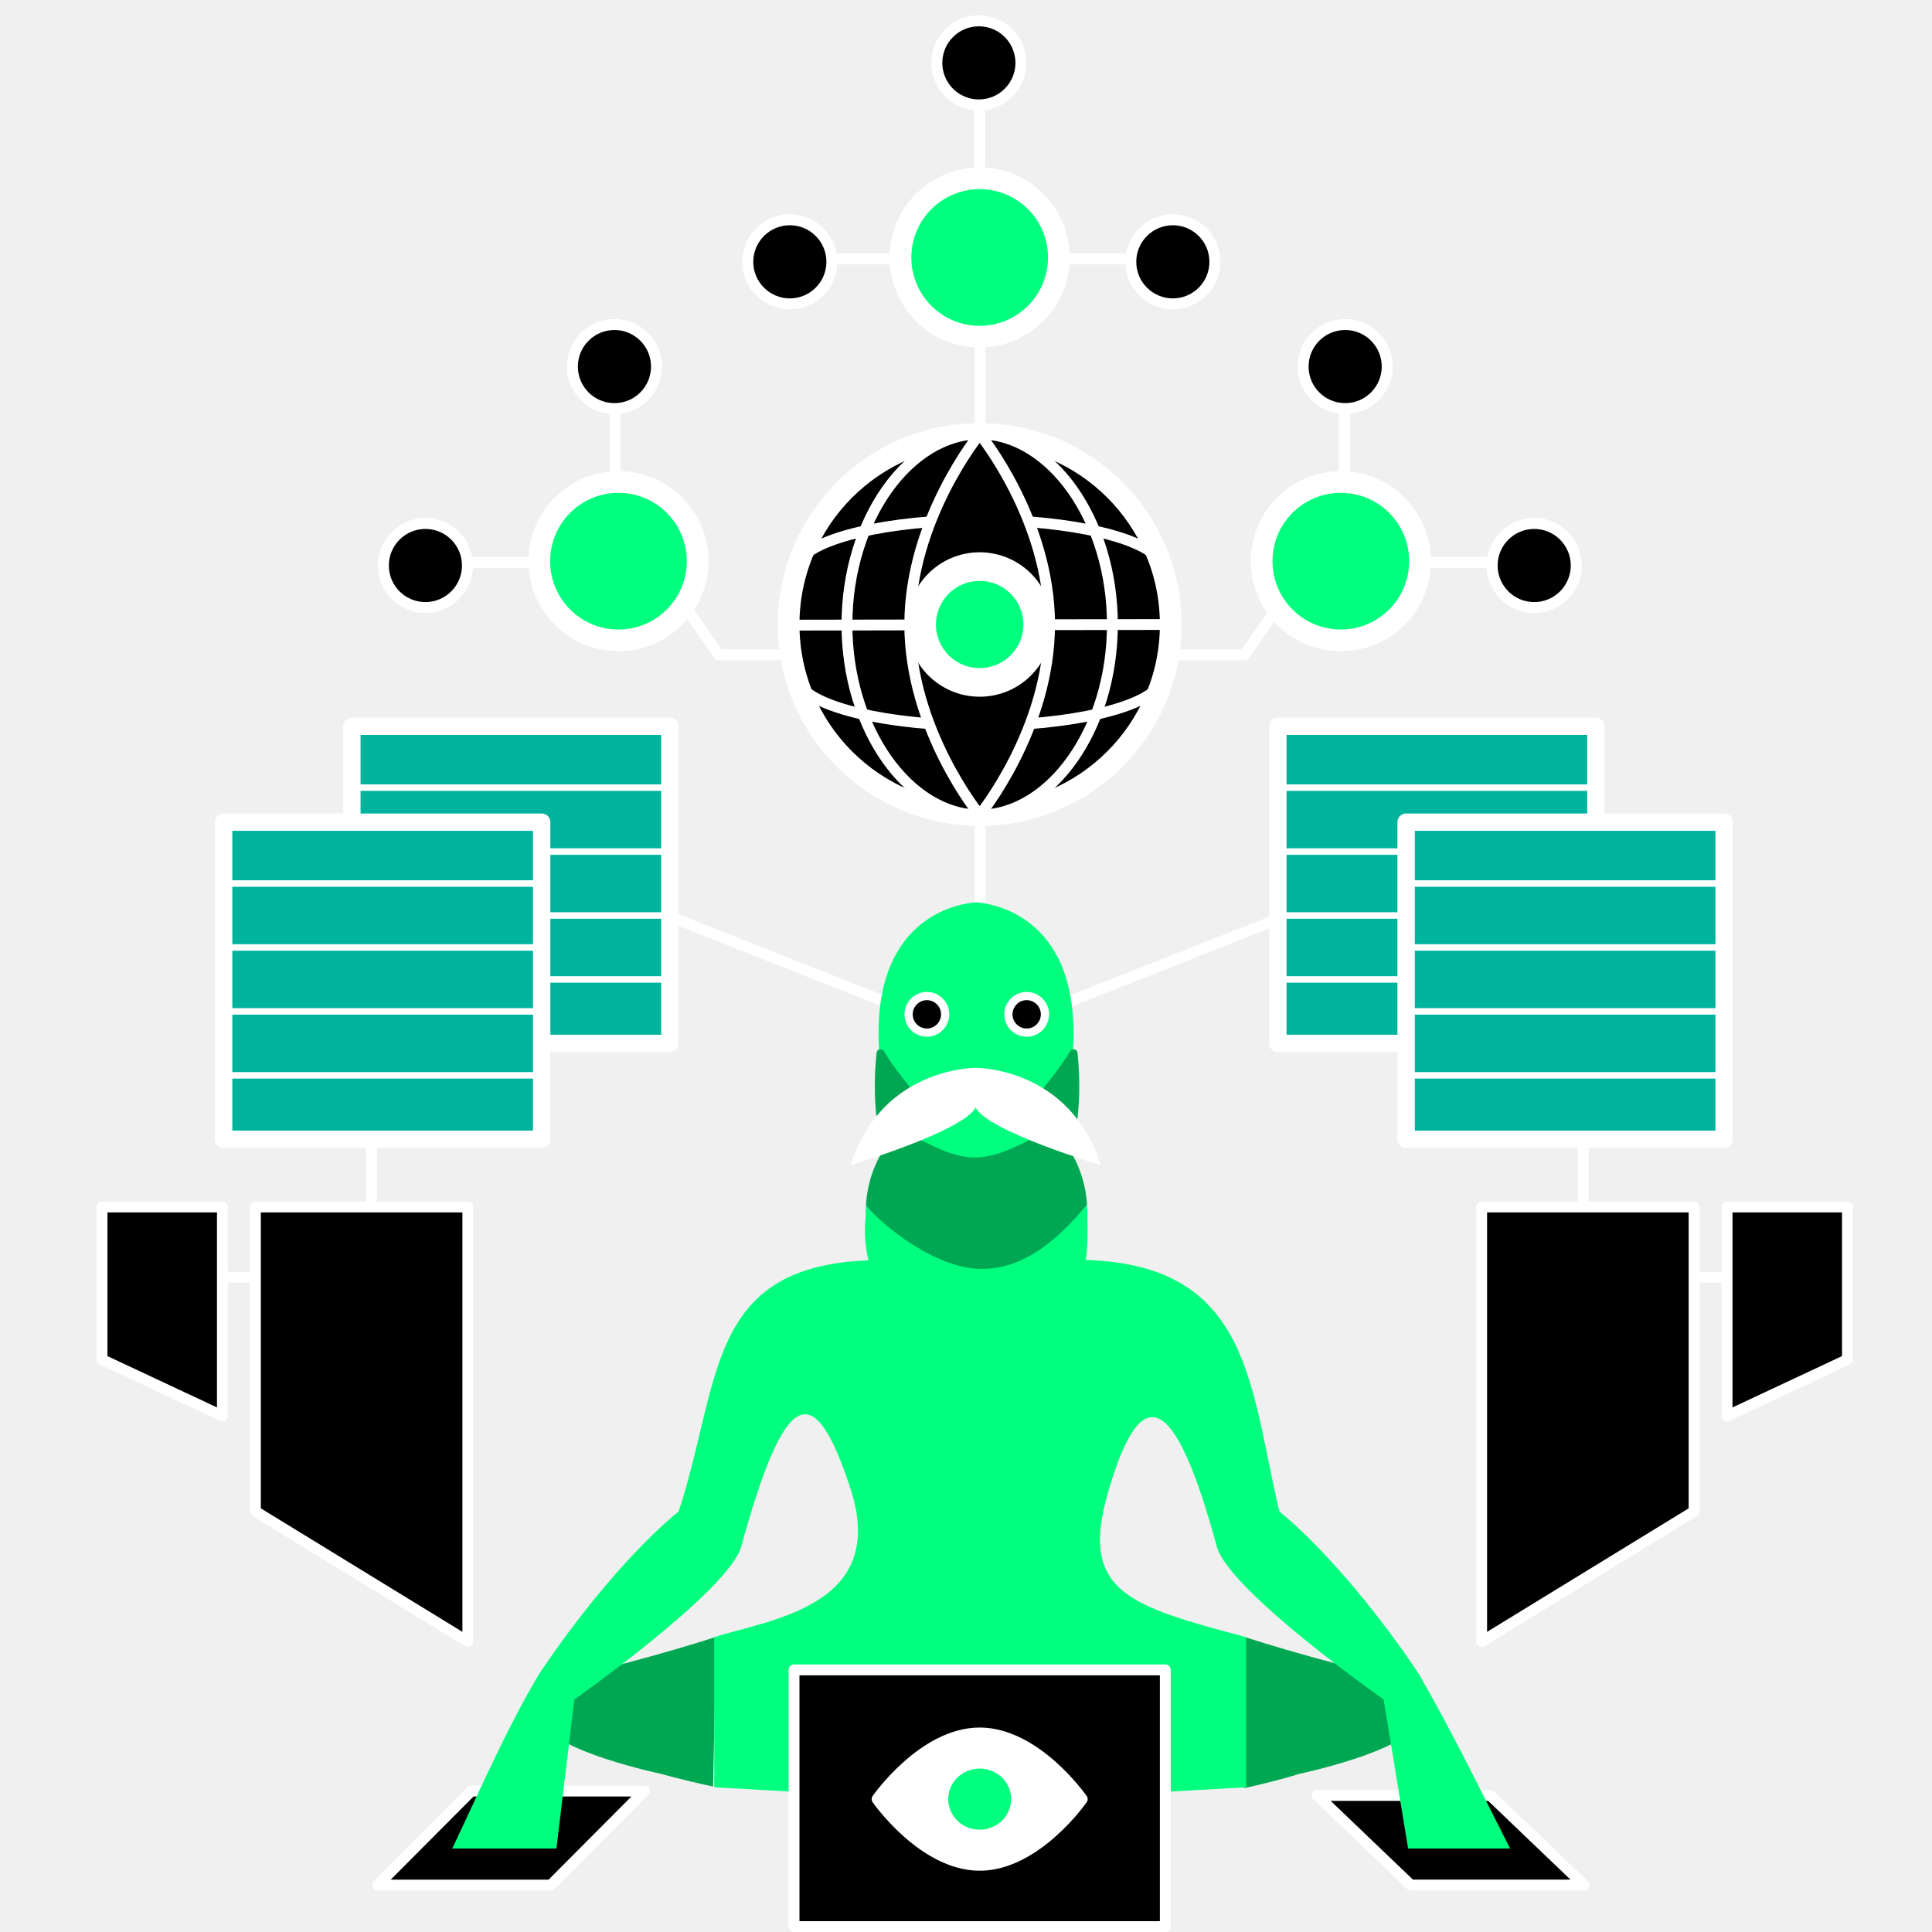
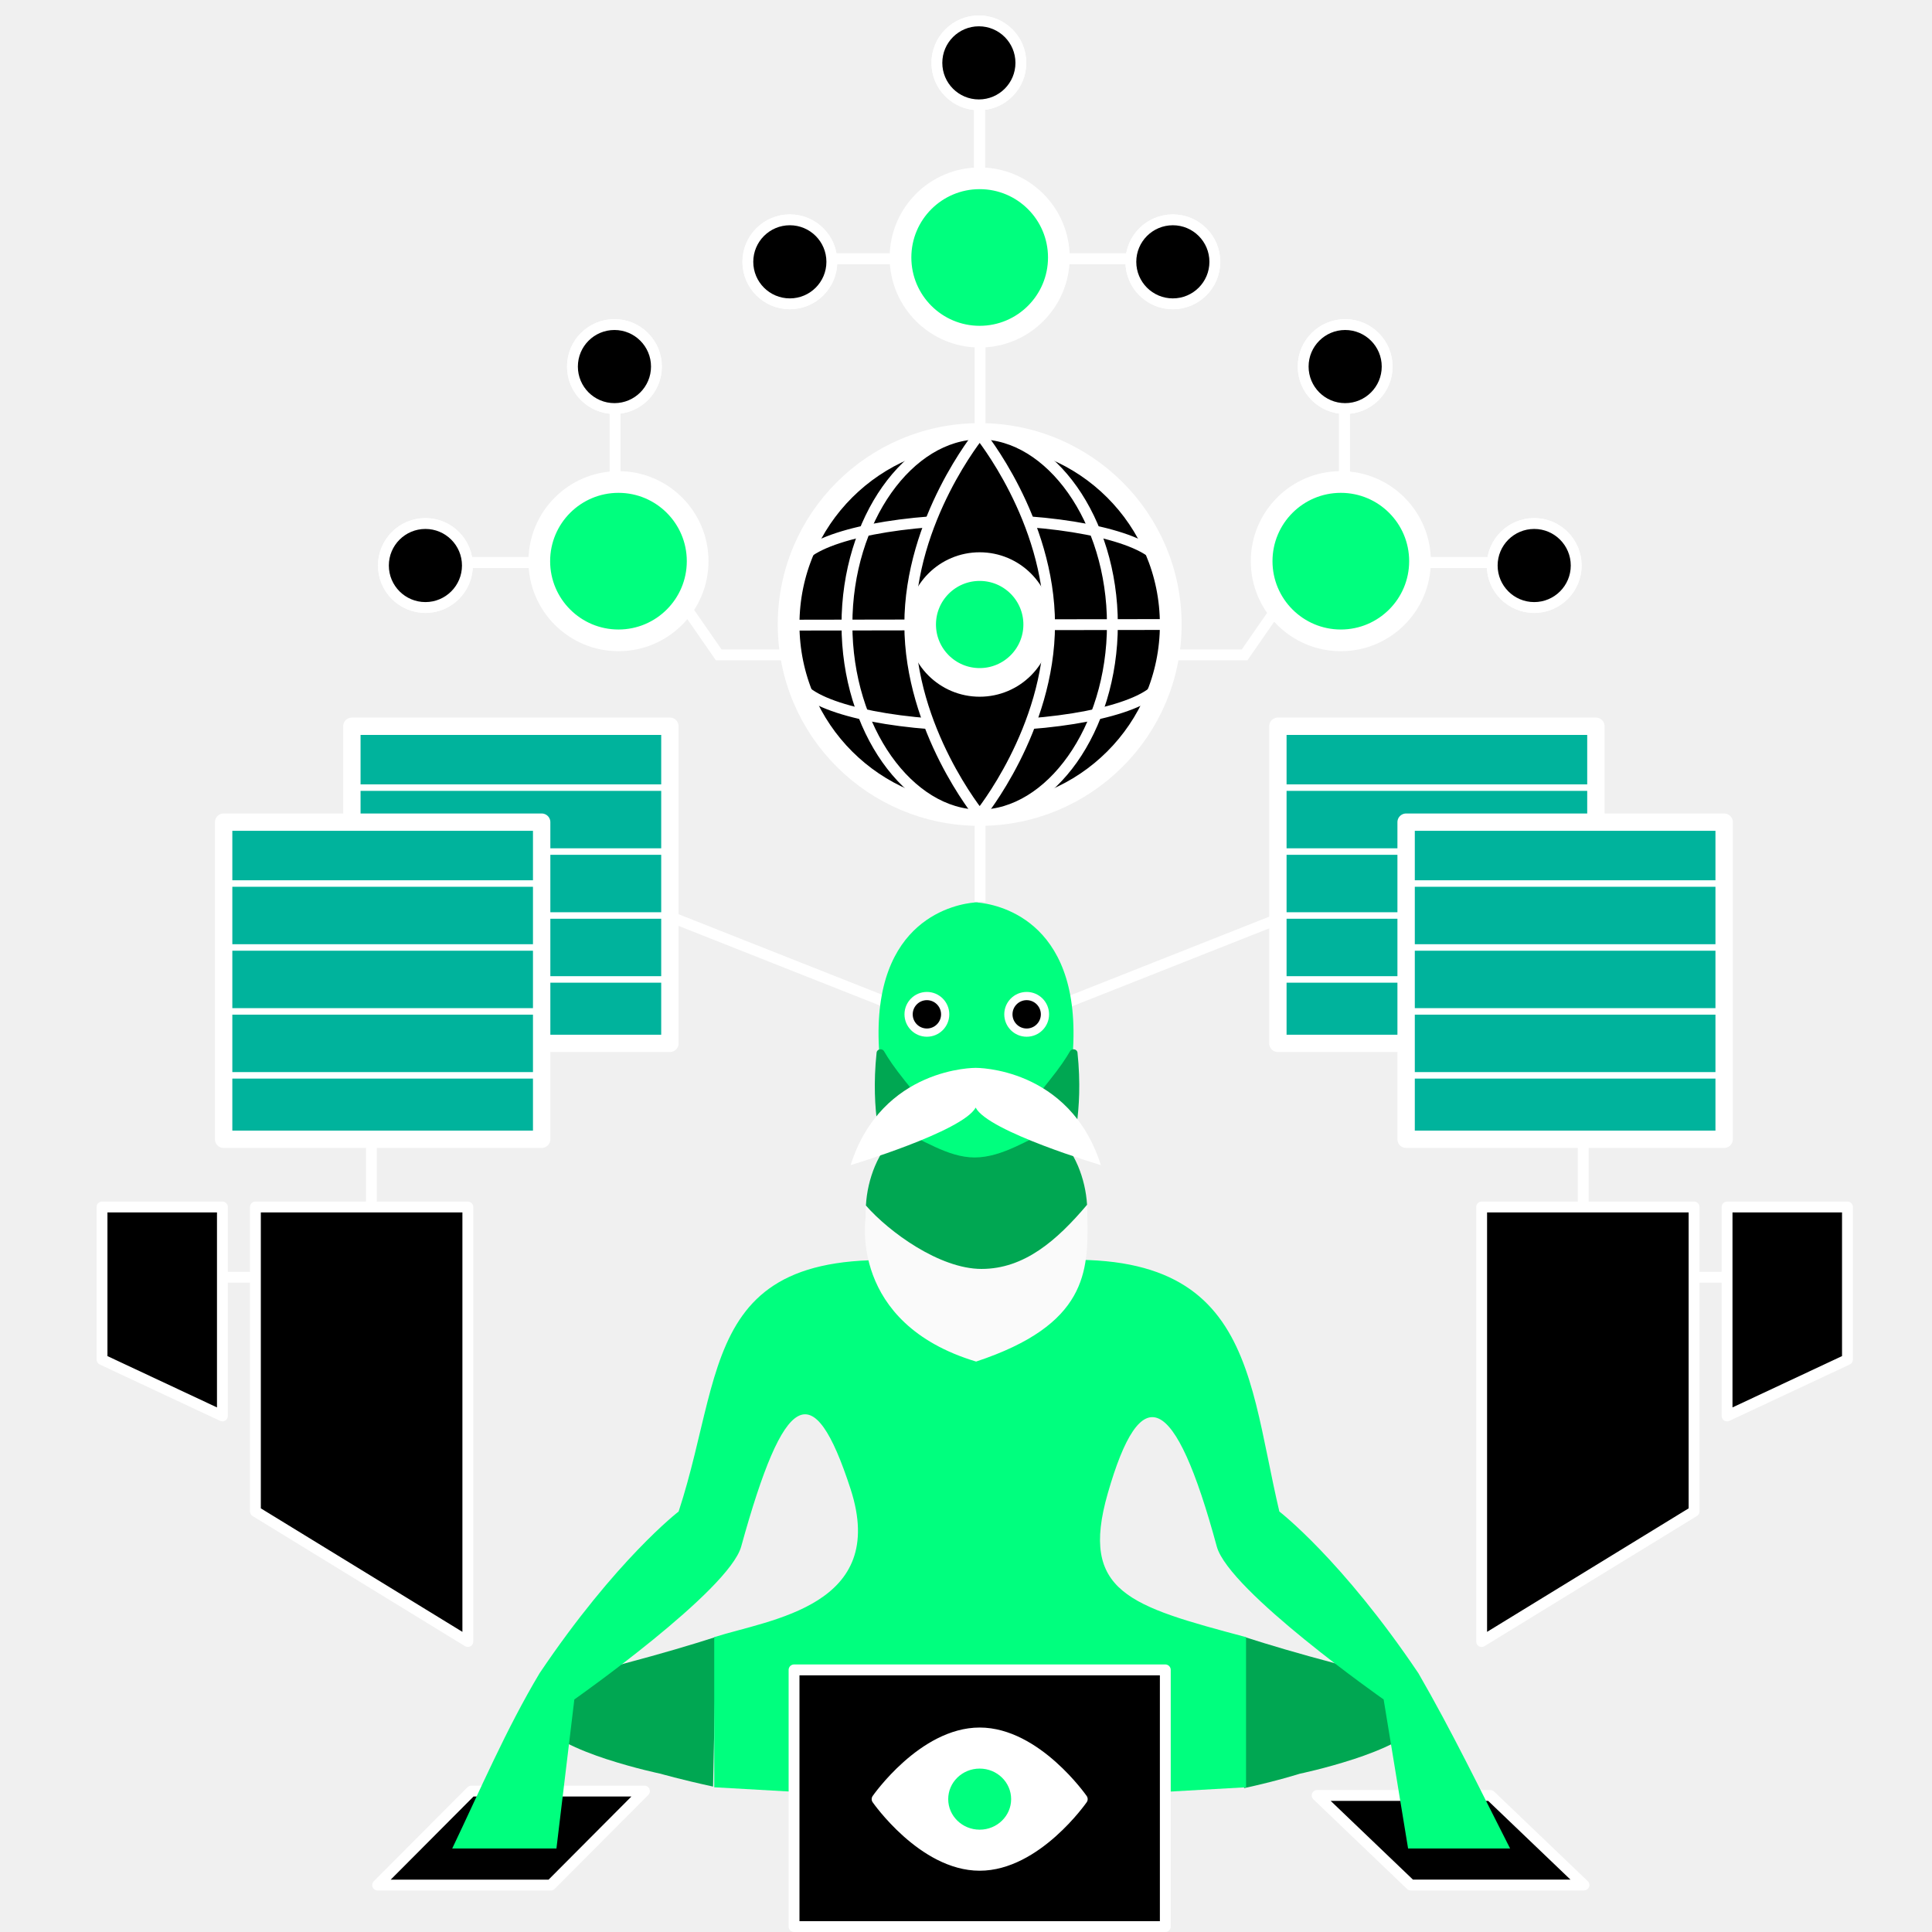
<svg xmlns="http://www.w3.org/2000/svg" width="250" height="250" viewBox="0 0 250 250" version="1.1" id="svg8">
  <defs id="defs2" />
  <g id="layer1" transform="translate(0,-1150.125)">
    <g id="g6116" transform="matrix(0.2790865,0,0,0.2790865,-333.1721,1099.725)">
      <g id="g6657" style="fill:#00ff7e;fill-opacity:1;stroke:#ffffff;stroke-opacity:1">
        <path style="fill:#00ff7e;fill-opacity:1;stroke:#ffffff;stroke-width:5.029;stroke-linecap:butt;stroke-linejoin:miter;stroke-miterlimit:4;stroke-dasharray:none;stroke-opacity:1" d="m 1685.529,646.579 101.52,-40.156" id="path5908" />
        <path id="path5910" d="M 1608.021,646.579 1506.501,606.423" style="fill:#00ff7e;fill-opacity:1;stroke:#ffffff;stroke-width:5.029;stroke-linecap:butt;stroke-linejoin:miter;stroke-miterlimit:4;stroke-dasharray:none;stroke-opacity:1" />
        <path style="fill:#00ff7e;fill-opacity:1;stroke:#ffffff;stroke-width:5.029;stroke-linecap:butt;stroke-linejoin:miter;stroke-miterlimit:4;stroke-dasharray:none;stroke-opacity:1" d="m 1817.181,362.969 v 44.203" id="path5912" />
        <path style="fill:#00ff7e;fill-opacity:1;stroke:#ffffff;stroke-width:5.029;stroke-linecap:butt;stroke-linejoin:miter;stroke-miterlimit:4;stroke-dasharray:none;stroke-opacity:1" d="m 1891.583,441.393 h -44.203" id="path5914" />
        <path id="path5916" d="m 1928.208,1054.592 -43.409,-41.539 h -80.302 l 43.408,41.539 z" style="opacity:1;vector-effect:none;fill:#000000;fill-opacity:1;stroke:#ffffff;stroke-width:5.029;stroke-linecap:round;stroke-linejoin:round;stroke-miterlimit:4;stroke-dasharray:none;stroke-dashoffset:0;stroke-opacity:1" />
        <path style="opacity:1;vector-effect:none;fill:#000000;fill-opacity:1;stroke:#ffffff;stroke-width:5.029;stroke-linecap:round;stroke-linejoin:round;stroke-miterlimit:4;stroke-dasharray:none;stroke-dashoffset:0;stroke-opacity:1" d="m 1368.886,1054.612 43.409,-43.572 h 80.302 l -43.409,43.572 z" id="path5918" />
        <g transform="matrix(0.5945677,0,0,0.5928937,1740.14,116.1094)" id="g5934" style="fill:#000000;fill-opacity:1;stroke:#ffffff;stroke-width:8.47;stroke-miterlimit:4;stroke-dasharray:none;stroke-opacity:1">
          <path style="opacity:1;vector-effect:none;fill:#000000;fill-opacity:1;stroke:#ffffff;stroke-width:16.94;stroke-linecap:round;stroke-linejoin:round;stroke-miterlimit:4;stroke-dasharray:none;stroke-dashoffset:0;stroke-opacity:1" d="M -5.926,597.126 A 149,149 0 0 1 -154.926,746.126 149,149 0 0 1 -303.926,597.126 149,149 0 0 1 -154.926,448.126 149,149 0 0 1 -5.926,597.126 Z" id="path5920" />
          <path id="path5924" d="m -51.426,597.126 c 0,82.29 -48.548,149 -103.5,149 -54.952,5e-5 -103.5,-66.71 -103.5,-149 0,-82.29 48.548,-149 103.5,-149 54.952,10e-5 103.5,66.71 103.5,149 z" style="opacity:1;vector-effect:none;fill:#000000;fill-opacity:1;stroke:#ffffff;stroke-width:8.47;stroke-linecap:round;stroke-linejoin:round;stroke-miterlimit:4;stroke-dasharray:none;stroke-dashoffset:0;stroke-opacity:1" />
          <path id="path5922" d="m -295.699,643.677 c 10.313,18.402 69.832,32.504 140.772,32.504 m 0,0 c 70.94,-10e-6 130.462,-14.102 140.774,-32.504" style="opacity:1;vector-effect:none;fill:none;fill-opacity:1;stroke:#ffffff;stroke-width:8.47;stroke-linecap:round;stroke-linejoin:round;stroke-miterlimit:4;stroke-dasharray:none;stroke-dashoffset:0;stroke-opacity:1" />
          <path id="path5926" d="M -303.865,597.633 -6.025,597.126" style="fill:#000000;fill-opacity:1;stroke:#ffffff;stroke-width:8.47;stroke-linecap:butt;stroke-linejoin:miter;stroke-miterlimit:4;stroke-dasharray:none;stroke-opacity:1" />
          <path style="opacity:1;vector-effect:none;fill:none;fill-opacity:1;stroke:#ffffff;stroke-width:8.47;stroke-linecap:round;stroke-linejoin:round;stroke-miterlimit:4;stroke-dasharray:none;stroke-dashoffset:0;stroke-opacity:1" d="m -14.152,547.885 c -10.313,-18.402 -69.832,-32.504 -140.772,-32.504 m 0,0 c -70.94,1e-5 -130.462,14.102 -140.774,32.504" id="path5928" />
          <path style="opacity:1;vector-effect:none;fill:#000000;fill-opacity:1;stroke:#ffffff;stroke-width:8.47;stroke-linecap:round;stroke-linejoin:round;stroke-miterlimit:4;stroke-dasharray:none;stroke-dashoffset:0;stroke-opacity:1" d="m -100.426,597.126 c 0,82.29 -54.5,149 -54.5,149 0,0 -54.5,-66.71 -54.5,-149 0,-82.29 54.5,-149 54.5,-149 0,0 54.5,66.71 54.5,149 z" id="path5930" />
          <path id="path5932" d="m -109.647,597.126 a 45.279,45.278 0 0 1 -45.279,45.278 45.279,45.278 0 0 1 -45.279,-45.278 45.279,45.278 0 0 1 45.279,-45.278 45.279,45.278 0 0 1 45.279,45.278 z" style="opacity:1;vector-effect:none;fill:#00ff7e;fill-opacity:1;stroke:#ffffff;stroke-width:22.394;stroke-linecap:round;stroke-linejoin:round;stroke-miterlimit:4;stroke-dasharray:none;stroke-dashoffset:0;stroke-opacity:1" />
        </g>
        <g id="g5960" transform="matrix(0.5945677,0,0,0.5928937,656.017,427.7141)" style="fill:#00b39c;fill-opacity:1;stroke:#ffffff;stroke-width:8.47;stroke-miterlimit:4;stroke-dasharray:none;stroke-opacity:1">
          <g id="g5946" style="fill:#00b39c;fill-opacity:1;stroke:#ffffff;stroke-width:5.082;stroke-miterlimit:4;stroke-dasharray:none;stroke-opacity:1">
            <rect style="opacity:1;vector-effect:none;fill:#00b39c;fill-opacity:1;stroke:#ffffff;stroke-width:13.552;stroke-linecap:round;stroke-linejoin:round;stroke-miterlimit:4;stroke-dasharray:none;stroke-dashoffset:0;stroke-opacity:1" id="rect5936" width="248" height="248" x="1901" y="151.125" />
            <path style="fill:#00b39c;fill-opacity:1;stroke:#ffffff;stroke-width:5.082;stroke-linecap:butt;stroke-linejoin:miter;stroke-miterlimit:4;stroke-dasharray:none;stroke-opacity:1" d="m 1901,299.125 h 248" id="path5938" />
            <path id="path5940" d="m 1901,349.125 h 248" style="fill:#00b39c;fill-opacity:1;stroke:#ffffff;stroke-width:5.082;stroke-linecap:butt;stroke-linejoin:miter;stroke-miterlimit:4;stroke-dasharray:none;stroke-opacity:1" />
            <path id="path5942" d="m 1901,249.125 h 248" style="fill:#00b39c;fill-opacity:1;stroke:#ffffff;stroke-width:5.082;stroke-linecap:butt;stroke-linejoin:miter;stroke-miterlimit:4;stroke-dasharray:none;stroke-opacity:1" />
            <path style="fill:#00b39c;fill-opacity:1;stroke:#ffffff;stroke-width:5.082;stroke-linecap:butt;stroke-linejoin:miter;stroke-miterlimit:4;stroke-dasharray:none;stroke-opacity:1" d="m 1901,199.125 h 248" id="path5944" />
          </g>
          <g transform="translate(100,75)" id="g5958" style="fill:#00b39c;fill-opacity:1;stroke:#ffffff;stroke-width:5.082;stroke-miterlimit:4;stroke-dasharray:none;stroke-opacity:1">
            <rect y="151.125" x="1901" height="248" width="248" id="rect5948" style="opacity:1;vector-effect:none;fill:#00b39c;fill-opacity:1;stroke:#ffffff;stroke-width:13.552;stroke-linecap:round;stroke-linejoin:round;stroke-miterlimit:4;stroke-dasharray:none;stroke-dashoffset:0;stroke-opacity:1" />
            <path id="path5950" d="m 1901,299.125 h 248" style="fill:#00b39c;fill-opacity:1;stroke:#ffffff;stroke-width:5.082;stroke-linecap:butt;stroke-linejoin:miter;stroke-miterlimit:4;stroke-dasharray:none;stroke-opacity:1" />
            <path style="fill:#00b39c;fill-opacity:1;stroke:#ffffff;stroke-width:5.082;stroke-linecap:butt;stroke-linejoin:miter;stroke-miterlimit:4;stroke-dasharray:none;stroke-opacity:1" d="m 1901,349.125 h 248" id="path5952" />
            <path style="fill:#00b39c;fill-opacity:1;stroke:#ffffff;stroke-width:5.082;stroke-linecap:butt;stroke-linejoin:miter;stroke-miterlimit:4;stroke-dasharray:none;stroke-opacity:1" d="m 1901,249.125 h 248" id="path5954" />
            <path id="path5956" d="m 1901,199.125 h 248" style="fill:#00b39c;fill-opacity:1;stroke:#ffffff;stroke-width:5.082;stroke-linecap:butt;stroke-linejoin:miter;stroke-miterlimit:4;stroke-dasharray:none;stroke-opacity:1" />
          </g>
        </g>
        <g style="fill:#00ff7e;fill-opacity:1;stroke:none;stroke-width:9.36;stroke-miterlimit:4;stroke-dasharray:none;stroke-opacity:1" transform="matrix(0.537289,0,0,0.537289,1145.447,580.9688)" id="g5992">
          <path style="fill:#00ff7e;fill-opacity:1;stroke:none;stroke-width:9.36;stroke-miterlimit:4;stroke-dasharray:none;stroke-opacity:1" class="cls-1" d="m 960.5,80.62 v -0.15 c 0,0 -0.45,0 -1.25,0.05 -0.8,0.05 -1.25,-0.05 -1.25,-0.05 v 0.15 c -14.65,1.24 -88.81,13.11 -82.5,126 0,0 2,61.18 15,84.7 11.37,20.57 56.37,31.07 67.5,33.39 v 0.5 0 a 8.35,8.35 0 0 1 2.5,0 v 0 -0.5 c 11.13,-2.31 56.13,-12.81 67.5,-33.39 13,-23.53 15,-84.7 15,-84.7 6.31,-112.89 -67.85,-124.76 -82.5,-126 z" transform="translate(-27,-47)" id="path5962" />
          <path style="fill:#00a752;fill-opacity:1;stroke:none;stroke-width:9.36;stroke-miterlimit:4;stroke-dasharray:none;stroke-opacity:1" class="cls-2" d="m 873.44,210.2 c 0.33,-3.17 4.84,-4 6.44,-1.22 3.31,5.8 8.85,14.14 18.12,25.67 20.63,25.64 19.57,24.63 -19,60.35 0,0 -11.07,-32.5 -5.56,-84.8 z" transform="translate(-27,-47)" id="path5964" />
          <path style="fill:#00a752;fill-opacity:1;stroke:none;stroke-width:9.36;stroke-miterlimit:4;stroke-dasharray:none;stroke-opacity:1" class="cls-2" d="m 1046.81,210.2 c -0.33,-3.17 -4.84,-4 -6.44,-1.22 -3.31,5.8 -8.85,14.14 -18.12,25.67 -20.63,25.64 -19.57,24.63 19,60.35 0,0 11.07,-32.5 5.56,-84.8 z" transform="translate(-27,-47)" id="path5966" />
          <path style="fill:#00a752;fill-opacity:1;stroke:none;stroke-width:5;stroke-miterlimit:4;stroke-dasharray:none;stroke-opacity:1" d="m 1366.027,1036.428 c -11.528,3.718 -25.257,7.763 -41.609,12.111 -3.07,0.819 -5.938,1.633 -8.605,2.445 v 0.022 c -57.064,17.356 -26.294,33.324 0,41.914 v -0.016 c 12.821,4.188 24.572,6.629 24.572,6.629 0,0 8.92,2.593 24.214,5.926 z" transform="matrix(1.871939,0,0,1.871939,-1849.12,-1272.8)" id="path5968" />
          <path style="fill:#00a752;fill-opacity:1;stroke:none;stroke-width:5;stroke-miterlimit:4;stroke-dasharray:none;stroke-opacity:1" d="m 1609.406,1036.428 v 69.746 c 15.294,-3.333 25.643,-6.641 25.643,-6.641 0,0 11.751,-2.441 24.572,-6.629 v 0.016 c 26.294,-8.59 57.059,-24.558 0,-41.914 v -0.022 c -2.667,-0.812 -5.536,-1.626 -8.605,-2.445 -16.352,-4.348 -30.081,-8.393 -41.609,-12.111 z" transform="matrix(1.871939,0,0,1.871939,-1849.12,-1272.8)" id="path5970" />
          <path style="fill:#00ff7e;fill-opacity:1;stroke:none;stroke-width:5;stroke-miterlimit:4;stroke-dasharray:none;stroke-opacity:1" d="m 1521.045,970.602 c 0,0 -28.846,22.163 -64.103,74.553 -15.444,25.853 -27.305,53.651 -40.273,80.793 h 48.049 l 8.25,-68.709 c 0,0 71.29,-50.103 76.926,-70.516 19.815,-71.769 33.198,-79.568 50.434,-26.443 17.488,53.904 -36.98,60.011 -62.869,68.231 v 69.211 l 121.443,6.881 c 5e-4,0 0.02,0.127 0.02,0.127 l 1.119,-0.062 1.119,0.062 c 0,0 0.019,-0.124 0.019,-0.127 l 121.443,-6.881 v -69.211 c -53.703,-14.355 -76.805,-20.668 -63.756,-66.234 15.232,-53.188 30.902,-46.875 50.262,24.447 5.548,20.437 76.926,70.516 76.926,70.516 l 11.269,68.709 h 47.029 c -13.792,-27.108 -27.046,-54.464 -42.273,-80.793 -35.258,-52.39 -64.105,-74.553 -64.105,-74.553 -16.153,-68.456 -12.59,-133.4 -137.645,-111.826 -130.568,-20.802 -115.967,40.811 -139.283,111.826 z m 261.576,127.119 v 0.09 z m -245.164,0 v 0 0.09 z" transform="matrix(1.871939,0,0,1.871939,-2171.697,-1257.726)" id="path5972" />
          <g style="fill:#00ff7e;fill-opacity:1;stroke:none;stroke-width:9.36;stroke-miterlimit:4;stroke-dasharray:none;stroke-opacity:1" id="g5978">
-             <path style="fill:#00ff7e;fill-opacity:1;stroke:none;stroke-width:9.36;stroke-miterlimit:4;stroke-dasharray:none;stroke-opacity:1" class="cls-6" d="m 1055.06,341.48 c -26.06,30.84 -60.21,39.33 -97.06,39.33 -36.23,0 -74,-16 -93.78,-38.7 -0.21,3.37 -0.3,6.82 -0.22,10.41 0,0 -14.93,91.08 95.32,124.26 95.828,-31.722 96.924,-77.653 96,-124.25 0.08,-3.82 -0.02,-7.53 -0.26,-11.05 z" transform="translate(-27,-47)" id="path5974" />
+             <path style="fill:#fafafa;fill-opacity:1;stroke:none;stroke-width:9.36;stroke-miterlimit:4;stroke-dasharray:none;stroke-opacity:1" class="cls-6" d="m 1055.06,341.48 c -26.06,30.84 -60.21,39.33 -97.06,39.33 -36.23,0 -74,-16 -93.78,-38.7 -0.21,3.37 -0.3,6.82 -0.22,10.41 0,0 -14.93,91.08 95.32,124.26 95.828,-31.722 96.924,-77.653 96,-124.25 0.08,-3.82 -0.02,-7.53 -0.26,-11.05 z" transform="translate(-27,-47)" id="path5974" />
            <path style="fill:#00a752;fill-opacity:1;stroke:none;stroke-width:5;stroke-miterlimit:4;stroke-dasharray:none;stroke-opacity:1" d="m 1521.23,802.381 a 103.283,103.283 0 0 1 -70.858,0.486 52.886,52.886 0 0 0 -11.16,16.594 55.167,55.167 0 0 0 -4.15,18.125 c 10.561,12.11 33.945,29.236 53.299,29.236 19.686,0 34.723,-13.097 48.645,-29.572 a 55.023,55.023 0 0 0 -4.172,-17.887 53.073,53.073 0 0 0 -11.604,-16.982 z" transform="matrix(1.871939,0,0,1.871939,-1849.12,-1272.8)" id="path5976" />
          </g>
          <path style="fill:#00ff7e;fill-opacity:1;stroke:none;stroke-width:9.36;stroke-miterlimit:4;stroke-dasharray:none;stroke-opacity:1" class="cls-7" d="M 709,216.73" transform="translate(-27,-47)" id="path5980" />
          <g style="fill:#00ff7e;fill-opacity:1;stroke:none;stroke-width:9.36;stroke-miterlimit:4;stroke-dasharray:none;stroke-opacity:1" id="g5984">
            <path style="fill:#00ff7e;fill-opacity:1;stroke:none;stroke-width:9.36;stroke-miterlimit:4;stroke-dasharray:none;stroke-opacity:1" class="cls-8" d="m 959.69,240.85 h -0.05 c -1.42,0.29 -39.11,8.17 -66.75,36.27 19.48,7.2 41.62,23.54 65.11,23.54 24.47,0 47.47,-16.68 67.53,-24.45 C 998,248.85 961.09,241.13 959.69,240.85 Z" transform="translate(-27,-47)" id="path5982" />
          </g>
          <path style="fill:#ffffff;fill-opacity:1;stroke:none;stroke-width:5;stroke-miterlimit:4;stroke-dasharray:none;stroke-opacity:1" d="m 1658.012,766.08 c 0,0 -43.27,-0.502 -57.693,44.836 0,0 51.61,-15.466 57.66,-26.516 5.677,11.075 57.727,26.516 57.727,26.516 -14.424,-45.338 -57.693,-44.836 -57.693,-44.836 z" transform="matrix(1.871939,0,0,1.871939,-2171.697,-1257.726)" id="path5986" />
          <circle style="opacity:1;vector-effect:none;fill:#000000;fill-opacity:1;stroke:#ffffff;stroke-width:7.1;stroke-linecap:round;stroke-linejoin:round;stroke-miterlimit:4;stroke-dasharray:none;stroke-dashoffset:0;stroke-opacity:1" id="circle5988" cx="975.95" cy="130.137" r="15.779" />
          <circle r="15.779" cy="130.137" cx="889.843" id="circle6678" style="opacity:1;vector-effect:none;fill:#000000;fill-opacity:1;stroke:#ffffff;stroke-width:7.1;stroke-linecap:round;stroke-linejoin:round;stroke-miterlimit:4;stroke-dasharray:none;stroke-dashoffset:0;stroke-opacity:1" />
        </g>
        <path style="fill:#00ff7e;fill-opacity:1;stroke:#ffffff;stroke-width:5.029;stroke-linecap:butt;stroke-linejoin:miter;stroke-miterlimit:4;stroke-dasharray:none;stroke-opacity:1" d="M 1648.212,598.699 V 557.37" id="path5996" />
        <path id="path5998" d="m 1648.212,336.819 v 44.203" style="fill:#00ff7e;fill-opacity:1;stroke:#ffffff;stroke-width:5.029;stroke-linecap:butt;stroke-linejoin:miter;stroke-miterlimit:4;stroke-dasharray:none;stroke-opacity:1" />
        <path id="path6000" d="m 1561.33,484.222 h -34.303 l -14.936,-21.543" style="fill:none;fill-opacity:1;stroke:#ffffff;stroke-width:5.029;stroke-linecap:butt;stroke-linejoin:miter;stroke-miterlimit:4;stroke-dasharray:none;stroke-opacity:1" />
        <g transform="matrix(1.005772,0,0,1.005772,-9.499691,-12.95481)" id="g6512" style="fill:#00ff7e;fill-opacity:1;stroke:#ffffff;stroke-opacity:1">
          <rect y="962.237" x="1562.442" height="118.336" width="171.143" id="rect5994" style="opacity:1;vector-effect:none;fill:#000000;fill-opacity:1;stroke:#ffffff;stroke-width:5;stroke-linecap:round;stroke-linejoin:round;stroke-miterlimit:4;stroke-dasharray:none;stroke-dashoffset:0;stroke-opacity:1" />
          <path id="path6002" d="m 1648.012,1052.323 c -26.117,0 -47.29,-30.503 -47.29,-30.503 0,0 21.172,-30.504 47.29,-30.504 26.117,0 47.29,30.504 47.29,30.504 0,0 -21.172,30.503 -47.29,30.503 z" style="opacity:1;vector-effect:none;fill:#ffffff;fill-opacity:1;stroke:#ffffff;stroke-width:5;stroke-linecap:round;stroke-linejoin:round;stroke-miterlimit:4;stroke-dasharray:none;stroke-dashoffset:0;stroke-opacity:1" />
          <path style="opacity:1;vector-effect:none;fill:#00ff7e;fill-opacity:1;stroke:#ffffff;stroke-width:7.343;stroke-linecap:round;stroke-linejoin:round;stroke-miterlimit:4;stroke-dasharray:none;stroke-dashoffset:0;stroke-opacity:1" d="m 1648.012,1039.57 a 18.174,17.751 0 0 1 -18.174,-17.75 18.174,17.751 0 0 1 18.174,-17.751 18.174,17.751 0 0 1 18.174,17.751 18.174,17.751 0 0 1 -18.174,17.75 z" id="path6004" />
        </g>
        <g transform="matrix(1.005772,0,0,1.005772,-9.499691,5.657892)" id="g6016" style="fill:#000000;fill-opacity:1;stroke:#ffffff;stroke-width:5;stroke-miterlimit:4;stroke-dasharray:none;stroke-opacity:1">
          <path id="path6006" d="m 2048.053,730.348 h -55.495 v 96.321 l 55.495,-26 z" style="opacity:1;vector-effect:none;fill:#000000;fill-opacity:1;stroke:#ffffff;stroke-width:5;stroke-linecap:round;stroke-linejoin:round;stroke-miterlimit:4;stroke-dasharray:none;stroke-dashoffset:0;stroke-opacity:1" />
          <path id="path6008" d="m 1976.869,762.719 h 16.163" style="fill:#000000;fill-opacity:1;stroke:#ffffff;stroke-width:5;stroke-linecap:butt;stroke-linejoin:miter;stroke-miterlimit:4;stroke-dasharray:none;stroke-opacity:1" />
          <g id="g6012" style="fill:#000000;fill-opacity:1;stroke:#ffffff;stroke-width:5;stroke-miterlimit:4;stroke-dasharray:none;stroke-opacity:1">
            <path id="path6010" d="m 1977.342,730.348 h -97.922 V 930.669 l 97.922,-60 z" style="opacity:1;vector-effect:none;fill:#000000;fill-opacity:1;stroke:#ffffff;stroke-width:5;stroke-linecap:round;stroke-linejoin:round;stroke-miterlimit:4;stroke-dasharray:none;stroke-dashoffset:0;stroke-opacity:1" />
          </g>
          <path id="path6014" d="m 1926.255,699.395 v 30.378" style="fill:#000000;fill-opacity:1;stroke:#ffffff;stroke-width:5;stroke-linecap:butt;stroke-linejoin:miter;stroke-miterlimit:4;stroke-dasharray:none;stroke-opacity:1" />
        </g>
        <g transform="matrix(-1.005772,0,0,1.005772,3300.974,5.657892)" id="g6028" style="fill:#000000;fill-opacity:1;stroke:#ffffff;stroke-width:5;stroke-miterlimit:4;stroke-dasharray:none;stroke-opacity:1">
          <path style="opacity:1;vector-effect:none;fill:#000000;fill-opacity:1;stroke:#ffffff;stroke-width:5;stroke-linecap:round;stroke-linejoin:round;stroke-miterlimit:4;stroke-dasharray:none;stroke-dashoffset:0;stroke-opacity:1" d="m 2048.053,730.348 h -55.495 v 96.321 l 55.495,-26 z" id="path6018" />
          <path style="fill:#000000;fill-opacity:1;stroke:#ffffff;stroke-width:5;stroke-linecap:butt;stroke-linejoin:miter;stroke-miterlimit:4;stroke-dasharray:none;stroke-opacity:1" d="m 1976.869,762.719 h 16.163" id="path6020" />
          <g id="g6024" style="fill:#000000;fill-opacity:1;stroke:#ffffff;stroke-width:5;stroke-miterlimit:4;stroke-dasharray:none;stroke-opacity:1">
            <path style="opacity:1;vector-effect:none;fill:#000000;fill-opacity:1;stroke:#ffffff;stroke-width:5;stroke-linecap:round;stroke-linejoin:round;stroke-miterlimit:4;stroke-dasharray:none;stroke-dashoffset:0;stroke-opacity:1" d="m 1977.342,730.348 h -97.922 V 930.669 l 97.922,-60 z" id="path6022" />
          </g>
          <path id="path6026" d="m 1923.874,701.092 v 30.377" style="fill:#000000;fill-opacity:1;stroke:#ffffff;stroke-width:5;stroke-linecap:butt;stroke-linejoin:miter;stroke-miterlimit:4;stroke-dasharray:none;stroke-opacity:1" />
        </g>
        <circle style="opacity:1;vector-effect:none;fill:#00ff7e;fill-opacity:1;stroke:#ffffff;stroke-width:5.029;stroke-linecap:round;stroke-linejoin:round;stroke-miterlimit:4;stroke-dasharray:none;stroke-dashoffset:0;stroke-opacity:1" id="circle6030" cx="1905.132" cy="442.792" r="19.469" />
        <circle style="opacity:1;vector-effect:none;fill:#00ff7e;fill-opacity:1;stroke:#ffffff;stroke-width:5.029;stroke-linecap:round;stroke-linejoin:round;stroke-miterlimit:4;stroke-dasharray:none;stroke-dashoffset:0;stroke-opacity:1" id="circle6032" cx="1817.486" cy="350.548" r="19.469" />
        <path id="path6034" d="m 1817.181,362.969 v 44.203" style="fill:#00ff7e;fill-opacity:1;stroke:#ffffff;stroke-width:5.029;stroke-linecap:butt;stroke-linejoin:miter;stroke-miterlimit:4;stroke-dasharray:none;stroke-opacity:1" />
        <path id="path6036" d="m 1891.583,441.393 h -44.203" style="fill:#00ff7e;fill-opacity:1;stroke:#ffffff;stroke-width:5.029;stroke-linecap:butt;stroke-linejoin:miter;stroke-miterlimit:4;stroke-dasharray:none;stroke-opacity:1" />
        <circle r="19.469" cy="442.792" cx="1905.132" id="circle6038" style="opacity:1;vector-effect:none;fill:#000000;fill-opacity:1;stroke:#ffffff;stroke-width:5.029;stroke-linecap:round;stroke-linejoin:round;stroke-miterlimit:4;stroke-dasharray:none;stroke-dashoffset:0;stroke-opacity:1" />
        <circle r="19.469" cy="350.548" cx="1817.486" id="circle6040" style="opacity:1;vector-effect:none;fill:#000000;fill-opacity:1;stroke:#ffffff;stroke-width:5.029;stroke-linecap:round;stroke-linejoin:round;stroke-miterlimit:4;stroke-dasharray:none;stroke-dashoffset:0;stroke-opacity:1" />
        <path id="path6042" d="m 1478.988,362.969 v 44.203" style="fill:#00ff7e;fill-opacity:1;stroke:#ffffff;stroke-width:5.029;stroke-linecap:butt;stroke-linejoin:miter;stroke-miterlimit:4;stroke-dasharray:none;stroke-opacity:1" />
        <path id="path6044" d="m 1404.587,441.393 h 44.203" style="fill:#00ff7e;fill-opacity:1;stroke:#ffffff;stroke-width:5.029;stroke-linecap:butt;stroke-linejoin:miter;stroke-miterlimit:4;stroke-dasharray:none;stroke-opacity:1" />
        <circle transform="scale(-1,1)" r="19.469" cy="442.792" cx="-1391.038" id="circle6046" style="opacity:1;vector-effect:none;fill:#00ff7e;fill-opacity:1;stroke:#ffffff;stroke-width:5.029;stroke-linecap:round;stroke-linejoin:round;stroke-miterlimit:4;stroke-dasharray:none;stroke-dashoffset:0;stroke-opacity:1" />
        <circle transform="scale(-1,1)" r="19.469" cy="350.548" cx="-1478.684" id="circle6048" style="opacity:1;vector-effect:none;fill:#00ff7e;fill-opacity:1;stroke:#ffffff;stroke-width:5.029;stroke-linecap:round;stroke-linejoin:round;stroke-miterlimit:4;stroke-dasharray:none;stroke-dashoffset:0;stroke-opacity:1" />
        <path style="fill:#00ff7e;fill-opacity:1;stroke:#ffffff;stroke-width:5.029;stroke-linecap:butt;stroke-linejoin:miter;stroke-miterlimit:4;stroke-dasharray:none;stroke-opacity:1" d="m 1478.988,362.969 v 44.203" id="path6050" />
        <path style="fill:#00ff7e;fill-opacity:1;stroke:#ffffff;stroke-width:5.029;stroke-linecap:butt;stroke-linejoin:miter;stroke-miterlimit:4;stroke-dasharray:none;stroke-opacity:1" d="m 1404.587,441.393 h 44.203" id="path6052" />
        <circle transform="scale(-1,1)" style="opacity:1;vector-effect:none;fill:#000000;fill-opacity:1;stroke:#ffffff;stroke-width:5.029;stroke-linecap:round;stroke-linejoin:round;stroke-miterlimit:4;stroke-dasharray:none;stroke-dashoffset:0;stroke-opacity:1" id="circle6054" cx="-1391.038" cy="442.792" r="19.469" />
        <circle transform="scale(-1,1)" style="opacity:1;vector-effect:none;fill:#000000;fill-opacity:1;stroke:#ffffff;stroke-width:5.029;stroke-linecap:round;stroke-linejoin:round;stroke-miterlimit:4;stroke-dasharray:none;stroke-dashoffset:0;stroke-opacity:1" id="circle6056" cx="-1478.684" cy="350.548" r="19.469" />
        <path style="fill:#00ff7e;fill-opacity:1;stroke:#ffffff;stroke-width:5.029;stroke-linecap:butt;stroke-linejoin:miter;stroke-miterlimit:4;stroke-dasharray:none;stroke-opacity:1" d="m 1647.958,222.161 v 44.203" id="path6058" />
        <path style="fill:#00ff7e;fill-opacity:1;stroke:#ffffff;stroke-width:5.029;stroke-linecap:butt;stroke-linejoin:miter;stroke-miterlimit:4;stroke-dasharray:none;stroke-opacity:1" d="m 1573.556,300.585 h 44.203" id="path6060" />
        <circle style="opacity:1;vector-effect:none;fill:#00ff7e;fill-opacity:1;stroke:#ffffff;stroke-width:5.029;stroke-linecap:round;stroke-linejoin:round;stroke-miterlimit:4;stroke-dasharray:none;stroke-dashoffset:0;stroke-opacity:1" id="circle6062" cx="-1560.008" cy="301.984" r="19.469" transform="scale(-1,1)" />
        <circle style="opacity:1;vector-effect:none;fill:#00ff7e;fill-opacity:1;stroke:#ffffff;stroke-width:5.029;stroke-linecap:round;stroke-linejoin:round;stroke-miterlimit:4;stroke-dasharray:none;stroke-dashoffset:0;stroke-opacity:1" id="circle6064" cx="-1647.654" cy="209.74" r="19.469" transform="scale(-1,1)" />
        <path id="path6066" d="m 1647.958,222.161 v 44.203" style="fill:#00ff7e;fill-opacity:1;stroke:#ffffff;stroke-width:5.029;stroke-linecap:butt;stroke-linejoin:miter;stroke-miterlimit:4;stroke-dasharray:none;stroke-opacity:1" />
        <path id="path6068" d="m 1573.556,300.585 h 44.203" style="fill:#00ff7e;fill-opacity:1;stroke:#ffffff;stroke-width:5.029;stroke-linecap:butt;stroke-linejoin:miter;stroke-miterlimit:4;stroke-dasharray:none;stroke-opacity:1" />
        <circle r="19.469" cy="301.984" cx="-1560.008" id="circle6070" style="opacity:1;vector-effect:none;fill:#000000;fill-opacity:1;stroke:#ffffff;stroke-width:5.029;stroke-linecap:round;stroke-linejoin:round;stroke-miterlimit:4;stroke-dasharray:none;stroke-dashoffset:0;stroke-opacity:1" transform="scale(-1,1)" />
        <circle r="19.469" cy="209.74" cx="-1647.654" id="circle6072" style="opacity:1;vector-effect:none;fill:#000000;fill-opacity:1;stroke:#ffffff;stroke-width:5.029;stroke-linecap:round;stroke-linejoin:round;stroke-miterlimit:4;stroke-dasharray:none;stroke-dashoffset:0;stroke-opacity:1" transform="scale(-1,1)" />
        <path id="path6074" d="m 1724.041,300.585 h -44.203" style="fill:#00ff7e;fill-opacity:1;stroke:#ffffff;stroke-width:5.029;stroke-linecap:butt;stroke-linejoin:miter;stroke-miterlimit:4;stroke-dasharray:none;stroke-opacity:1" />
        <circle r="19.469" cy="301.984" cx="1737.59" id="circle6076" style="opacity:1;vector-effect:none;fill:#00ff7e;fill-opacity:1;stroke:#ffffff;stroke-width:5.029;stroke-linecap:round;stroke-linejoin:round;stroke-miterlimit:4;stroke-dasharray:none;stroke-dashoffset:0;stroke-opacity:1" />
        <path style="fill:#00ff7e;fill-opacity:1;stroke:#ffffff;stroke-width:5.029;stroke-linecap:butt;stroke-linejoin:miter;stroke-miterlimit:4;stroke-dasharray:none;stroke-opacity:1" d="m 1724.041,300.585 h -44.203" id="path6078" />
        <circle style="opacity:1;vector-effect:none;fill:#000000;fill-opacity:1;stroke:#ffffff;stroke-width:5.029;stroke-linecap:round;stroke-linejoin:round;stroke-miterlimit:4;stroke-dasharray:none;stroke-dashoffset:0;stroke-opacity:1" id="circle6080" cx="1737.59" cy="301.984" r="19.469" />
        <circle style="opacity:1;vector-effect:none;fill:#00ff7e;fill-opacity:1;stroke:#ffffff;stroke-width:10.058;stroke-linecap:round;stroke-linejoin:round;stroke-miterlimit:4;stroke-dasharray:none;stroke-dashoffset:0;stroke-opacity:1" id="circle6082" cx="1480.552" cy="440.78" r="36.711" />
        <circle r="36.711" cy="440.78" cx="1815.474" id="circle6084" style="opacity:1;vector-effect:none;fill:#00ff7e;fill-opacity:1;stroke:#ffffff;stroke-width:10.058;stroke-linecap:round;stroke-linejoin:round;stroke-miterlimit:4;stroke-dasharray:none;stroke-dashoffset:0;stroke-opacity:1" />
        <circle style="opacity:1;vector-effect:none;fill:#00ff7e;fill-opacity:1;stroke:#ffffff;stroke-width:10.058;stroke-linecap:round;stroke-linejoin:round;stroke-miterlimit:4;stroke-dasharray:none;stroke-dashoffset:0;stroke-opacity:1" id="circle6086" cx="1648.026" cy="299.972" r="36.711" />
        <path style="fill:none;fill-opacity:1;stroke:#ffffff;stroke-width:5.029;stroke-linecap:butt;stroke-linejoin:miter;stroke-miterlimit:4;stroke-dasharray:none;stroke-opacity:1" d="m 1736.558,484.222 h 34.303 l 14.936,-21.543" id="path6088" />
        <g style="fill:#00b39c;fill-opacity:1;stroke:#ffffff;stroke-width:8.47;stroke-miterlimit:4;stroke-dasharray:none;stroke-opacity:1" transform="matrix(-0.5945677,0,0,0.5928937,2634.668,427.7141)" id="g6114">
          <g style="fill:#00b39c;fill-opacity:1;stroke:#ffffff;stroke-width:5.082;stroke-miterlimit:4;stroke-dasharray:none;stroke-opacity:1" id="g6100">
            <rect y="151.125" x="1901" height="248" width="248" id="rect6090" style="opacity:1;vector-effect:none;fill:#00b39c;fill-opacity:1;stroke:#ffffff;stroke-width:13.552;stroke-linecap:round;stroke-linejoin:round;stroke-miterlimit:4;stroke-dasharray:none;stroke-dashoffset:0;stroke-opacity:1" />
            <path id="path6092" d="m 1901,299.125 h 248" style="fill:#00b39c;fill-opacity:1;stroke:#ffffff;stroke-width:5.082;stroke-linecap:butt;stroke-linejoin:miter;stroke-miterlimit:4;stroke-dasharray:none;stroke-opacity:1" />
            <path style="fill:#00b39c;fill-opacity:1;stroke:#ffffff;stroke-width:5.082;stroke-linecap:butt;stroke-linejoin:miter;stroke-miterlimit:4;stroke-dasharray:none;stroke-opacity:1" d="m 1901,349.125 h 248" id="path6094" />
            <path style="fill:#00b39c;fill-opacity:1;stroke:#ffffff;stroke-width:5.082;stroke-linecap:butt;stroke-linejoin:miter;stroke-miterlimit:4;stroke-dasharray:none;stroke-opacity:1" d="m 1901,249.125 h 248" id="path6096" />
            <path id="path6098" d="m 1901,199.125 h 248" style="fill:#00b39c;fill-opacity:1;stroke:#ffffff;stroke-width:5.082;stroke-linecap:butt;stroke-linejoin:miter;stroke-miterlimit:4;stroke-dasharray:none;stroke-opacity:1" />
          </g>
          <g style="fill:#00b39c;fill-opacity:1;stroke:#ffffff;stroke-width:5.082;stroke-miterlimit:4;stroke-dasharray:none;stroke-opacity:1" id="g6112" transform="translate(100,75)">
            <rect style="opacity:1;vector-effect:none;fill:#00b39c;fill-opacity:1;stroke:#ffffff;stroke-width:13.552;stroke-linecap:round;stroke-linejoin:round;stroke-miterlimit:4;stroke-dasharray:none;stroke-dashoffset:0;stroke-opacity:1" id="rect6102" width="248" height="248" x="1901" y="151.125" />
            <path style="fill:#00b39c;fill-opacity:1;stroke:#ffffff;stroke-width:5.082;stroke-linecap:butt;stroke-linejoin:miter;stroke-miterlimit:4;stroke-dasharray:none;stroke-opacity:1" d="m 1901,299.125 h 248" id="path6104" />
            <path id="path6106" d="m 1901,349.125 h 248" style="fill:#00b39c;fill-opacity:1;stroke:#ffffff;stroke-width:5.082;stroke-linecap:butt;stroke-linejoin:miter;stroke-miterlimit:4;stroke-dasharray:none;stroke-opacity:1" />
            <path id="path6108" d="m 1901,249.125 h 248" style="fill:#00b39c;fill-opacity:1;stroke:#ffffff;stroke-width:5.082;stroke-linecap:butt;stroke-linejoin:miter;stroke-miterlimit:4;stroke-dasharray:none;stroke-opacity:1" />
            <path style="fill:#00b39c;fill-opacity:1;stroke:#ffffff;stroke-width:5.082;stroke-linecap:butt;stroke-linejoin:miter;stroke-miterlimit:4;stroke-dasharray:none;stroke-opacity:1" d="m 1901,199.125 h 248" id="path6110" />
          </g>
        </g>
      </g>
    </g>
  </g>
</svg>
